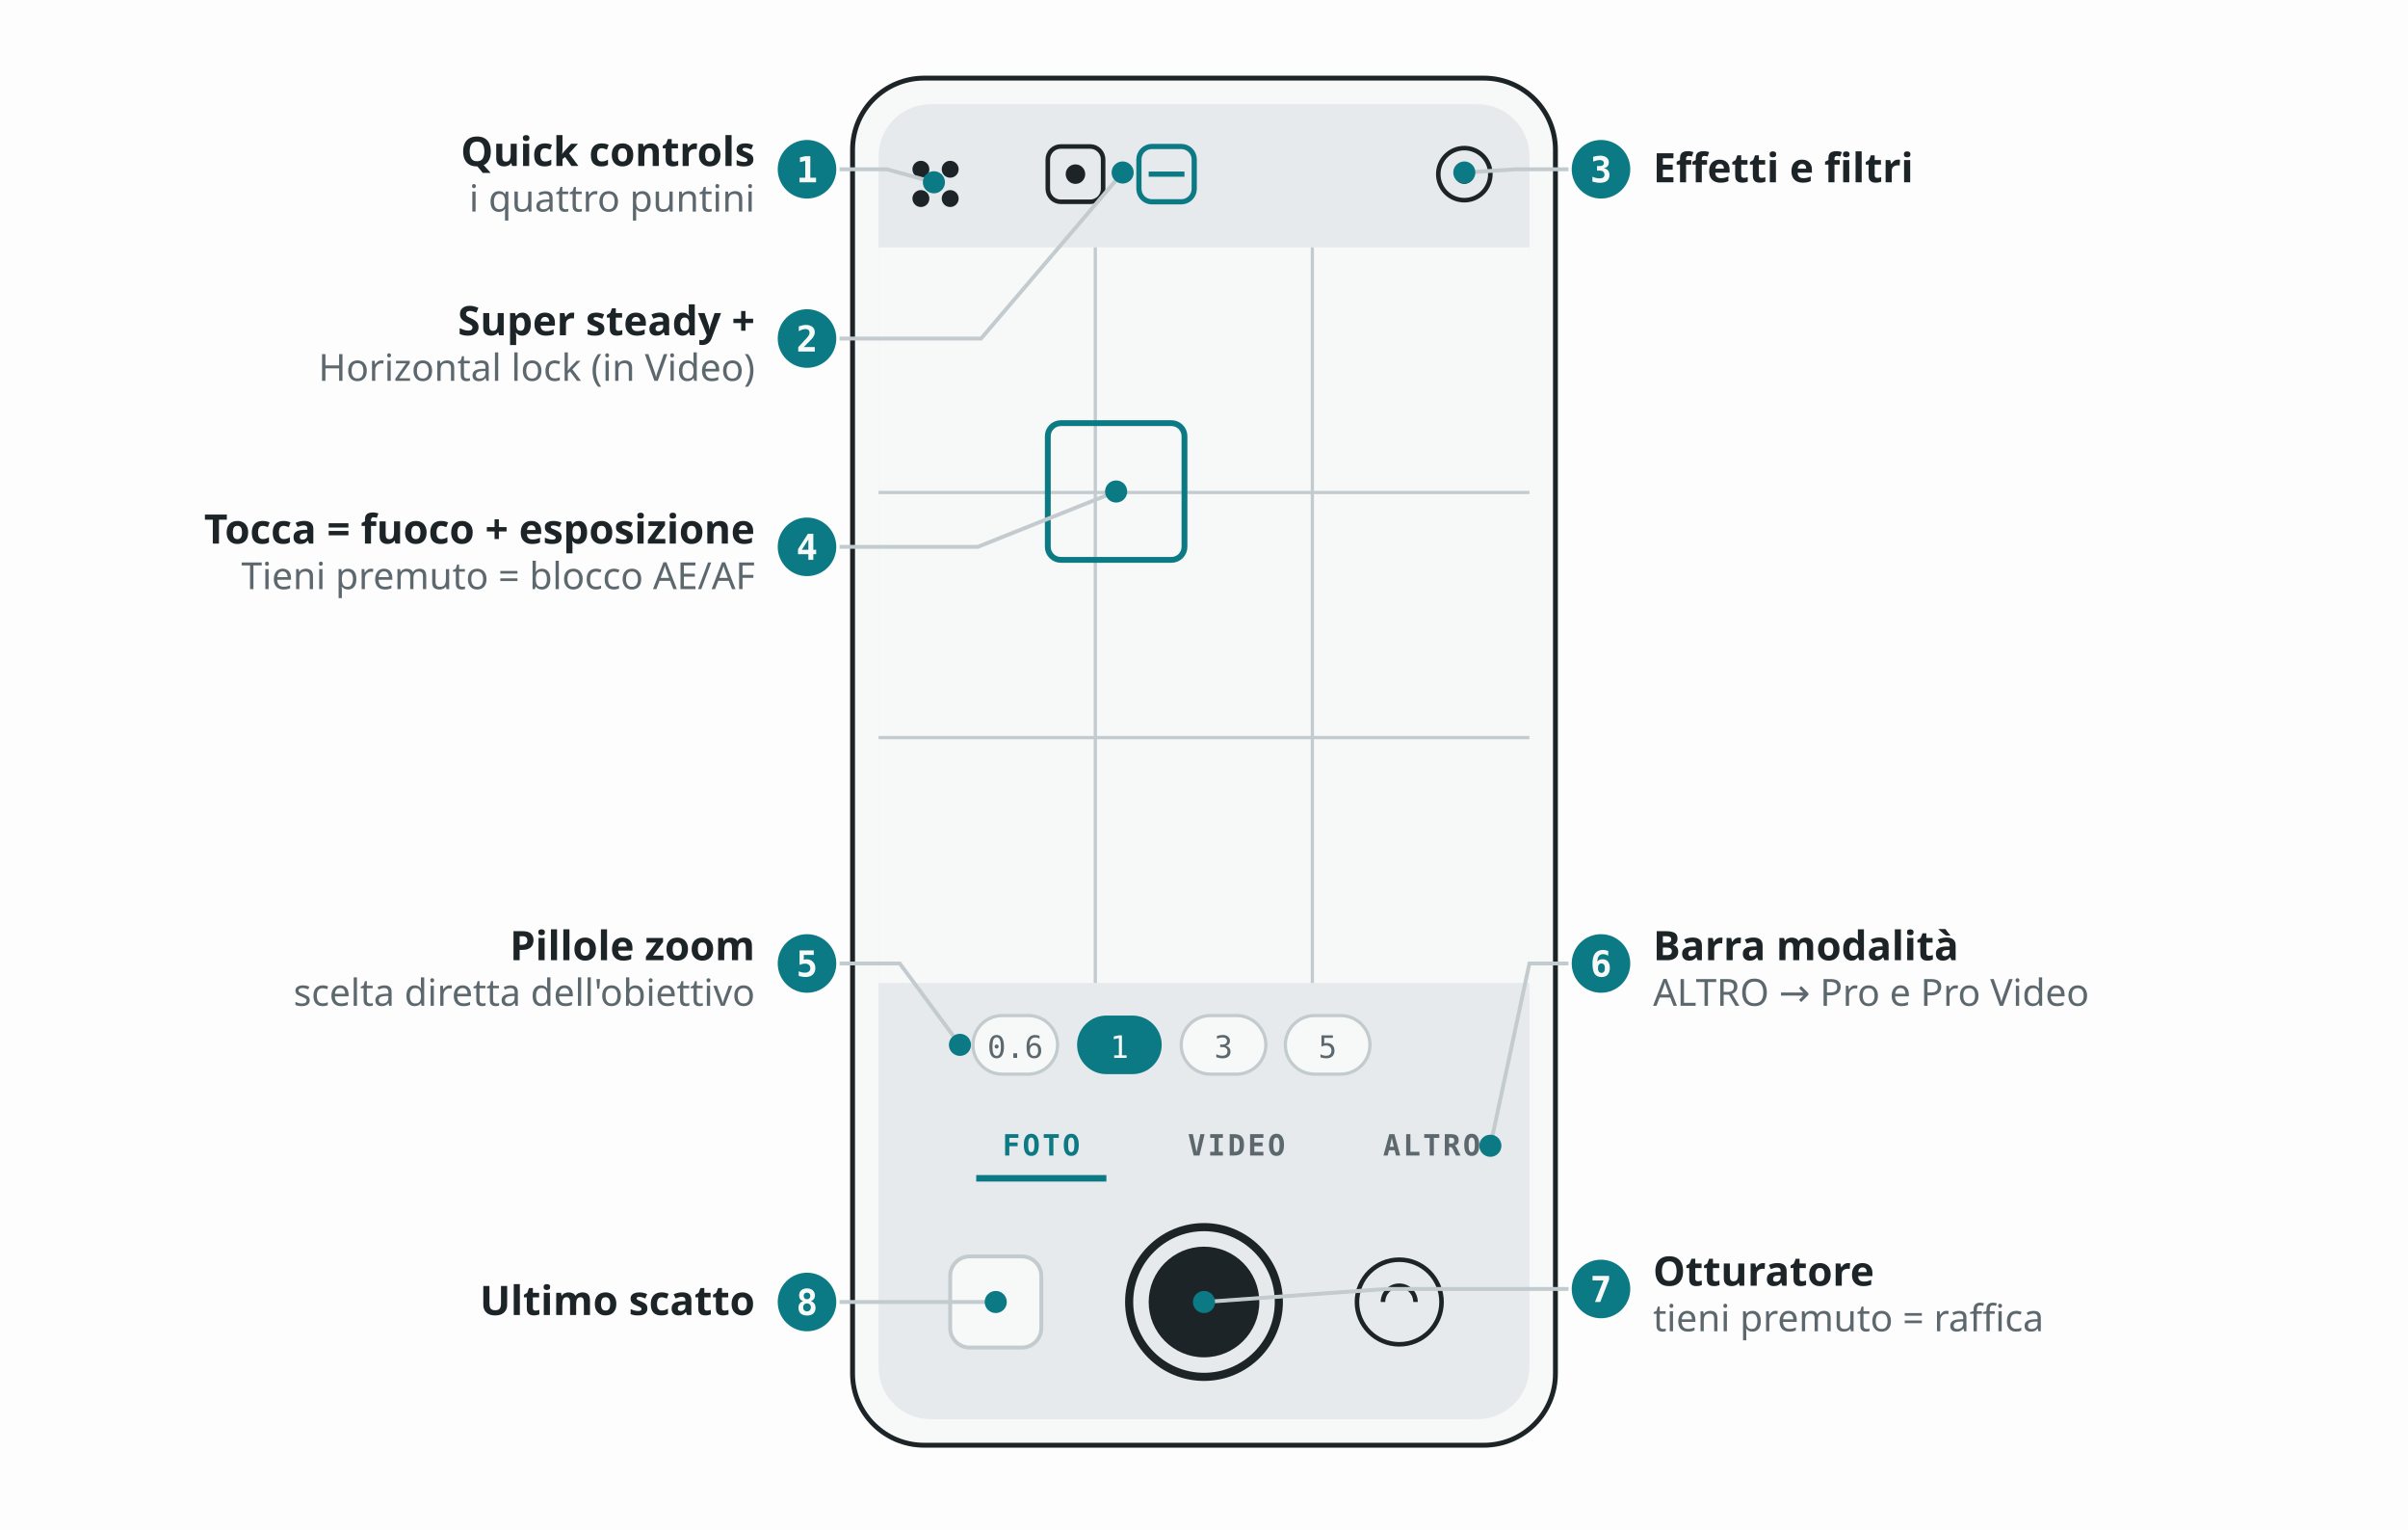
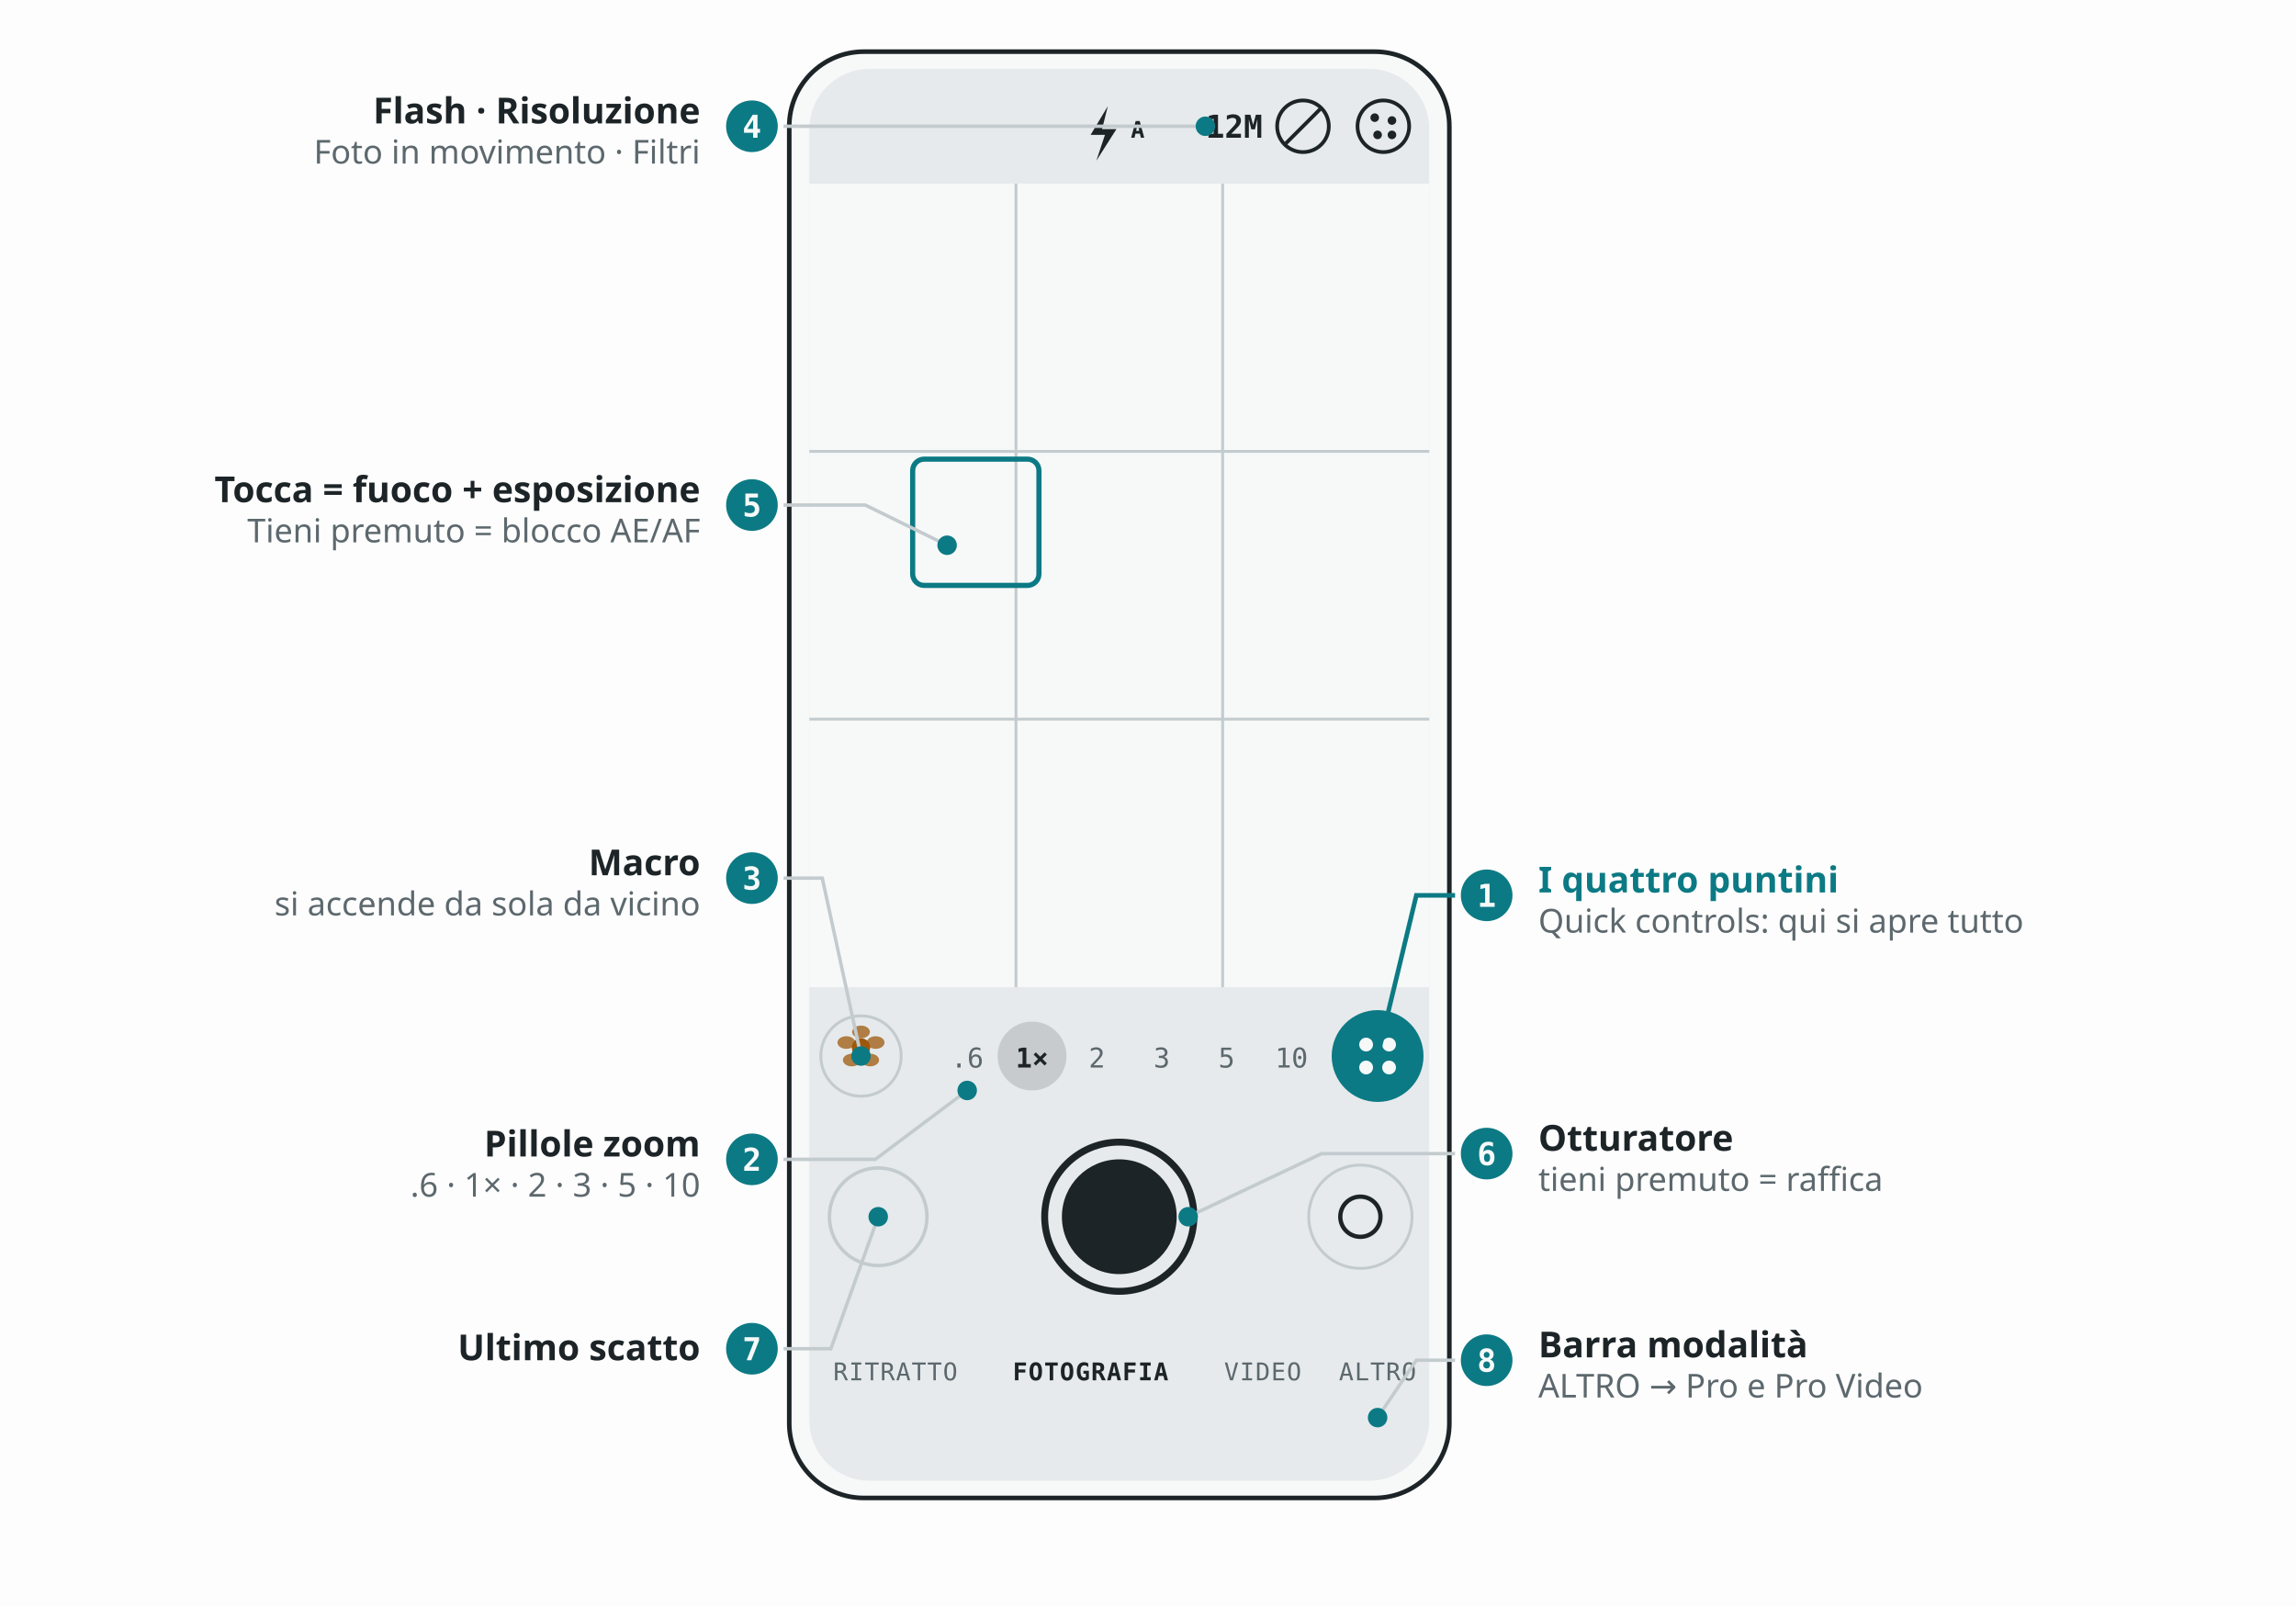
- <svg xmlns="http://www.w3.org/2000/svg" viewBox="0 0 740 470" width="740" height="470" role="img" aria-label="Schema del mirino dell'app Fotocamera con otto comandi numerati: quattro puntini, Super steady, effetti, area di inquadratura, pulsanti zoom, barra modalita, otturatore e miniatura">
-   <rect x="0" y="0" width="740" height="470" fill="#fdfdfd" />
+ <svg xmlns="http://www.w3.org/2000/svg" viewBox="0 0 800 560" width="800" height="560" role="img" aria-label="Schema del mirino dell'app Fotocamera con otto comandi numerati: barra superiore con flash risoluzione foto in movimento e filtri, area di inquadratura, icona macro, pillole zoom da 0,6 a 10, quattro puntini in basso a destra, miniatura, otturatore e barra delle modalita">
+   <rect x="0" y="0" width="800" height="560" fill="#fdfdfd" />
  <defs>
    <marker id="ar" viewBox="0 0 10 10" refX="9" refY="5" markerWidth="6" markerHeight="6" orient="auto-start-reverse">
      <polygon points="0,1 9,5 0,9" fill="#0c7a84" />
    </marker>
    <marker id="ai" viewBox="0 0 10 10" refX="9" refY="5" markerWidth="6" markerHeight="6" orient="auto-start-reverse">
      <polygon points="0,1 9,5 0,9" fill="#1d2427" />
    </marker>
  </defs>
-   <rect x="262" y="24" width="216" height="420" rx="22" fill="#f7f9f9" stroke="#1d2427" stroke-width="1.5" />
-   <rect x="270" y="32" width="200" height="404" rx="16" fill="#e6eaec" />
-   <circle cx="283" cy="52" r="2.6" fill="#1d2427" />
-   <circle cx="283" cy="61" r="2.6" fill="#1d2427" />
-   <circle cx="292" cy="52" r="2.6" fill="#1d2427" />
-   <circle cx="292" cy="61" r="2.6" fill="#1d2427" />
-   <rect x="322" y="45" width="17" height="17" rx="4" fill="none" stroke="#1d2427" stroke-width="1.4" />
-   <circle cx="330.5" cy="53.5" r="3" fill="#1d2427" />
-   <rect x="350" y="45" width="17" height="17" rx="4" fill="none" stroke="#0c7a84" stroke-width="1.6" />
-   <line x1="353" y1="53.5" x2="364" y2="53.5" stroke="#0c7a84" stroke-width="1.6" />
-   <circle cx="450" cy="53.5" r="8" fill="none" stroke="#1d2427" stroke-width="1.4" />
-   <circle cx="450" cy="53.5" r="3" fill="#1d2427" />
-   <rect x="270" y="76" width="200" height="226" fill="#f7f9f9" />
-   <line x1="336.6" y1="76" x2="336.6" y2="302" stroke="#c3cbcf" stroke-width="1" />
-   <line x1="403.3" y1="76" x2="403.3" y2="302" stroke="#c3cbcf" stroke-width="1" />
-   <line x1="270" y1="151.3" x2="470" y2="151.3" stroke="#c3cbcf" stroke-width="1" />
-   <line x1="270" y1="226.6" x2="470" y2="226.6" stroke="#c3cbcf" stroke-width="1" />
-   <rect x="322" y="130" width="42" height="42" rx="4" fill="none" stroke="#0c7a84" stroke-width="1.8" />
-   <rect x="299" y="312" width="26" height="18" rx="9" fill="#f7f9f9" stroke="#c3cbcf" stroke-width="1" />
-   <text x="312" y="325" font-family="ui-monospace, monospace" font-size="9.5" font-weight="500" fill="#5c686d" text-anchor="middle">0.6</text>
-   <rect x="331" y="312" width="26" height="18" rx="9" fill="#0c7a84" stroke="none" stroke-width="1" />
-   <text x="344" y="325" font-family="ui-monospace, monospace" font-size="9.5" font-weight="500" fill="#f7f9f9" text-anchor="middle">1</text>
-   <rect x="363" y="312" width="26" height="18" rx="9" fill="#f7f9f9" stroke="#c3cbcf" stroke-width="1" />
-   <text x="376" y="325" font-family="ui-monospace, monospace" font-size="9.5" font-weight="500" fill="#5c686d" text-anchor="middle">3</text>
-   <rect x="395" y="312" width="26" height="18" rx="9" fill="#f7f9f9" stroke="#c3cbcf" stroke-width="1" />
-   <text x="408" y="325" font-family="ui-monospace, monospace" font-size="9.5" font-weight="500" fill="#5c686d" text-anchor="middle">5</text>
-   <text x="320" y="355" font-family="ui-monospace, monospace" font-size="9" font-weight="600" fill="#0c7a84" text-anchor="middle" letter-spacing="0.08em">FOTO</text>
-   <text x="380" y="355" font-family="ui-monospace, monospace" font-size="9" font-weight="600" fill="#5c686d" text-anchor="middle" letter-spacing="0.08em">VIDEO</text>
-   <text x="440" y="355" font-family="ui-monospace, monospace" font-size="9" font-weight="600" fill="#5c686d" text-anchor="middle" letter-spacing="0.08em">ALTRO</text>
-   <line x1="300" y1="362" x2="340" y2="362" stroke="#0c7a84" stroke-width="2" />
-   <circle cx="370" cy="400" r="23" fill="none" stroke="#1d2427" stroke-width="2.5" />
-   <circle cx="370" cy="400" r="17" fill="#1d2427" />
-   <rect x="292" y="386" width="28" height="28" rx="6" fill="#f7f9f9" stroke="#c3cbcf" stroke-width="1.2" />
-   <circle cx="430" cy="400" r="13" fill="none" stroke="#1d2427" stroke-width="1.4" />
-   <path d="M425 400 a5 5 0 0 1 10 0" fill="none" stroke="#1d2427" stroke-width="1.4" />
-   <polyline points="258,52 272.5,52 287,56" fill="none" stroke="#c3cbcf" stroke-width="1.2" />
-   <circle cx="287" cy="56" r="3.4" fill="#0c7a84" />
-   <circle cx="248" cy="52" r="9" fill="#0c7a84" />
-   <text x="248" y="56" font-family="ui-monospace, monospace" font-size="11" font-weight="600" fill="#f7f9f9" text-anchor="middle">1</text>
-   <text x="232" y="51" font-family="system-ui, sans-serif" font-size="12.5" font-weight="600" fill="#1d2427" text-anchor="end">Quick controls</text>
-   <text x="232" y="65" font-family="system-ui, sans-serif" font-size="11.5" font-weight="400" fill="#5c686d" text-anchor="end">i quattro puntini</text>
-   <polyline points="258,104 301.5,104 345,53" fill="none" stroke="#c3cbcf" stroke-width="1.2" />
-   <circle cx="345" cy="53" r="3.4" fill="#0c7a84" />
-   <circle cx="248" cy="104" r="9" fill="#0c7a84" />
-   <text x="248" y="108" font-family="ui-monospace, monospace" font-size="11" font-weight="600" fill="#f7f9f9" text-anchor="middle">2</text>
-   <text x="232" y="103" font-family="system-ui, sans-serif" font-size="12.5" font-weight="600" fill="#1d2427" text-anchor="end">Super steady +</text>
-   <text x="232" y="117" font-family="system-ui, sans-serif" font-size="11.5" font-weight="400" fill="#5c686d" text-anchor="end">Horizontal lock (in Video)</text>
-   <polyline points="482,52 466.0,52 450,53" fill="none" stroke="#c3cbcf" stroke-width="1.2" />
-   <circle cx="450" cy="53" r="3.4" fill="#0c7a84" />
-   <circle cx="492" cy="52" r="9" fill="#0c7a84" />
-   <text x="492" y="56" font-family="ui-monospace, monospace" font-size="11" font-weight="600" fill="#f7f9f9" text-anchor="middle">3</text>
-   <text x="508" y="56" font-family="system-ui, sans-serif" font-size="12.5" font-weight="600" fill="#1d2427" text-anchor="start">Effetti e filtri</text>
-   <polyline points="258,168 300.5,168 343,151" fill="none" stroke="#c3cbcf" stroke-width="1.2" />
-   <circle cx="343" cy="151" r="3.4" fill="#0c7a84" />
-   <circle cx="248" cy="168" r="9" fill="#0c7a84" />
-   <text x="248" y="172" font-family="ui-monospace, monospace" font-size="11" font-weight="600" fill="#f7f9f9" text-anchor="middle">4</text>
-   <text x="232" y="167" font-family="system-ui, sans-serif" font-size="12.5" font-weight="600" fill="#1d2427" text-anchor="end">Tocca = fuoco + esposizione</text>
-   <text x="232" y="181" font-family="system-ui, sans-serif" font-size="11.5" font-weight="400" fill="#5c686d" text-anchor="end">Tieni premuto = blocco AE/AF</text>
-   <polyline points="258,296 276.5,296 295,321" fill="none" stroke="#c3cbcf" stroke-width="1.2" />
-   <circle cx="295" cy="321" r="3.4" fill="#0c7a84" />
-   <circle cx="248" cy="296" r="9" fill="#0c7a84" />
-   <text x="248" y="300" font-family="ui-monospace, monospace" font-size="11" font-weight="600" fill="#f7f9f9" text-anchor="middle">5</text>
-   <text x="232" y="295" font-family="system-ui, sans-serif" font-size="12.5" font-weight="600" fill="#1d2427" text-anchor="end">Pillole zoom</text>
-   <text x="232" y="309" font-family="system-ui, sans-serif" font-size="11.5" font-weight="400" fill="#5c686d" text-anchor="end">scelta diretta dell'obiettivo</text>
-   <polyline points="482,296 470.0,296 458,352" fill="none" stroke="#c3cbcf" stroke-width="1.2" />
-   <circle cx="458" cy="352" r="3.4" fill="#0c7a84" />
-   <circle cx="492" cy="296" r="9" fill="#0c7a84" />
-   <text x="492" y="300" font-family="ui-monospace, monospace" font-size="11" font-weight="600" fill="#f7f9f9" text-anchor="middle">6</text>
-   <text x="508" y="295" font-family="system-ui, sans-serif" font-size="12.5" font-weight="600" fill="#1d2427" text-anchor="start">Barra modalità</text>
-   <text x="508" y="309" font-family="system-ui, sans-serif" font-size="11.5" font-weight="400" fill="#5c686d" text-anchor="start">ALTRO → Pro e Pro Video</text>
-   <polyline points="482,396 426.0,396 370,400" fill="none" stroke="#c3cbcf" stroke-width="1.2" />
-   <circle cx="370" cy="400" r="3.4" fill="#0c7a84" />
-   <circle cx="492" cy="396" r="9" fill="#0c7a84" />
-   <text x="492" y="400" font-family="ui-monospace, monospace" font-size="11" font-weight="600" fill="#f7f9f9" text-anchor="middle">7</text>
-   <text x="508" y="395" font-family="system-ui, sans-serif" font-size="12.5" font-weight="600" fill="#1d2427" text-anchor="start">Otturatore</text>
-   <text x="508" y="409" font-family="system-ui, sans-serif" font-size="11.5" font-weight="400" fill="#5c686d" text-anchor="start">tieni premuto = raffica</text>
-   <polyline points="258,400 282.0,400 306,400" fill="none" stroke="#c3cbcf" stroke-width="1.2" />
-   <circle cx="306" cy="400" r="3.4" fill="#0c7a84" />
-   <circle cx="248" cy="400" r="9" fill="#0c7a84" />
-   <text x="248" y="404" font-family="ui-monospace, monospace" font-size="11" font-weight="600" fill="#f7f9f9" text-anchor="middle">8</text>
-   <text x="232" y="404" font-family="system-ui, sans-serif" font-size="12.5" font-weight="600" fill="#1d2427" text-anchor="end">Ultimo scatto</text>
+   <rect x="275" y="18" width="230" height="504" rx="26" fill="#f7f9f9" stroke="#1d2427" stroke-width="1.6" />
+   <rect x="282" y="24" width="216" height="492" rx="21" fill="#e6eaec" />
+   <path d="M386 37 l-6 10 h5 l-3 9 l7 -11 h-5 z" fill="#1d2427" />
+   <text x="394" y="48" font-family="ui-monospace, monospace" font-size="8" font-weight="600" fill="#1d2427" text-anchor="start">A</text>
+   <text x="430" y="48" font-family="ui-monospace, monospace" font-size="11" font-weight="600" fill="#1d2427" text-anchor="middle">12M</text>
+   <circle cx="454" cy="44" r="9" fill="none" stroke="#1d2427" stroke-width="1.3" />
+   <line x1="448" y1="50" x2="460" y2="38" stroke="#1d2427" stroke-width="1.3" />
+   <circle cx="482" cy="44" r="9" fill="none" stroke="#1d2427" stroke-width="1.3" />
+   <circle cx="479" cy="41" r="1.5" fill="#1d2427" />
+   <circle cx="485" cy="42" r="1.5" fill="#1d2427" />
+   <circle cx="480" cy="47" r="1.5" fill="#1d2427" />
+   <circle cx="485" cy="47" r="1.5" fill="#1d2427" />
+   <rect x="282" y="64" width="216" height="280" fill="#f7f9f9" />
+   <line x1="354" y1="64" x2="354" y2="344" stroke="#c3cbcf" stroke-width="1" />
+   <line x1="282" y1="157.3" x2="498" y2="157.3" stroke="#c3cbcf" stroke-width="1" />
+   <line x1="426" y1="64" x2="426" y2="344" stroke="#c3cbcf" stroke-width="1" />
+   <line x1="282" y1="250.6" x2="498" y2="250.6" stroke="#c3cbcf" stroke-width="1" />
+   <rect x="318" y="160" width="44" height="44" rx="4" fill="none" stroke="#0c7a84" stroke-width="1.8" />
+   <circle cx="300" cy="368" r="14" fill="#e6eaec" stroke="#c3cbcf" stroke-width="1" />
+   <circle cx="300" cy="365" r="3.2" fill="#9e580c" />
+   <ellipse cx="300.0" cy="359.6" rx="3.1" ry="2.2" fill="#9e580c" opacity=".75" />
+   <ellipse cx="305.1" cy="363.3" rx="3.1" ry="2.2" fill="#9e580c" opacity=".75" />
+   <ellipse cx="303.2" cy="369.4" rx="3.1" ry="2.2" fill="#9e580c" opacity=".75" />
+   <ellipse cx="296.8" cy="369.4" rx="3.1" ry="2.2" fill="#9e580c" opacity=".75" />
+   <ellipse cx="294.9" cy="363.3" rx="3.1" ry="2.2" fill="#9e580c" opacity=".75" />
+   <rect x="326" y="354" width="136" height="28" rx="14" fill="#e6eaec" />
+   <text x="337.0" y="372" font-family="ui-monospace, monospace" font-size="9.5" font-weight="400" fill="#5c686d" text-anchor="middle">.6</text>
+   <circle cx="359.6" cy="368" r="12" fill="#1d2427" opacity=".16" />
+   <text x="359.6" y="372" font-family="ui-monospace, monospace" font-size="9.5" font-weight="600" fill="#1d2427" text-anchor="middle">1×</text>
+   <text x="382.2" y="372" font-family="ui-monospace, monospace" font-size="9.5" font-weight="400" fill="#5c686d" text-anchor="middle">2</text>
+   <text x="404.8" y="372" font-family="ui-monospace, monospace" font-size="9.5" font-weight="400" fill="#5c686d" text-anchor="middle">3</text>
+   <text x="427.4" y="372" font-family="ui-monospace, monospace" font-size="9.5" font-weight="400" fill="#5c686d" text-anchor="middle">5</text>
+   <text x="450.0" y="372" font-family="ui-monospace, monospace" font-size="9.5" font-weight="400" fill="#5c686d" text-anchor="middle">10</text>
+   <circle cx="480" cy="368" r="16" fill="#0c7a84" />
+   <circle cx="476" cy="364" r="2.4" fill="#f7f9f9" />
+   <circle cx="476" cy="372" r="2.4" fill="#f7f9f9" />
+   <circle cx="484" cy="364" r="2.4" fill="#f7f9f9" />
+   <circle cx="484" cy="372" r="2.4" fill="#f7f9f9" />
+   <circle cx="306" cy="424" r="17" fill="#e6eaec" stroke="#c3cbcf" stroke-width="1.2" />
+   <circle cx="390" cy="424" r="26" fill="none" stroke="#1d2427" stroke-width="2.4" />
+   <circle cx="390" cy="424" r="20" fill="#1d2427" />
+   <circle cx="474" cy="424" r="18" fill="#e6eaec" stroke="#c3cbcf" stroke-width="1" />
+   <path d="M467 424 a7 7 0 0 1 14 0" fill="none" stroke="#1d2427" stroke-width="1.5" />
+   <path d="M481 424 a7 7 0 0 1 -14 0" fill="none" stroke="#1d2427" stroke-width="1.5" />
+   <text x="312" y="481" font-family="ui-monospace, monospace" font-size="8.5" font-weight="400" fill="#5c686d" text-anchor="middle" letter-spacing="0.04em">RITRATTO</text>
+   <text x="380" y="481" font-family="ui-monospace, monospace" font-size="8.5" font-weight="700" fill="#1d2427" text-anchor="middle" letter-spacing="0.04em">FOTOGRAFIA</text>
+   <text x="440" y="481" font-family="ui-monospace, monospace" font-size="8.5" font-weight="400" fill="#5c686d" text-anchor="middle" letter-spacing="0.04em">VIDEO</text>
+   <text x="480" y="481" font-family="ui-monospace, monospace" font-size="8.5" font-weight="400" fill="#5c686d" text-anchor="middle" letter-spacing="0.04em">ALTRO</text>
+   <polyline points="507,312 493.5,312 480,368" fill="none" stroke="#0c7a84" stroke-width="1.6" />
+   <circle cx="518" cy="312" r="9" fill="#0c7a84" />
+   <text x="518" y="316" font-family="ui-monospace, monospace" font-size="11" font-weight="600" fill="#f7f9f9" text-anchor="middle">1</text>
+   <text x="536" y="311" font-family="system-ui, sans-serif" font-size="12.5" font-weight="700" fill="#0c7a84" text-anchor="start">I quattro puntini</text>
+   <text x="536" y="325" font-family="system-ui, sans-serif" font-size="11.5" font-weight="400" fill="#5c686d" text-anchor="start">Quick controls: qui si apre tutto</text>
+   <polyline points="273,404 305.0,404 337,380" fill="none" stroke="#c3cbcf" stroke-width="1.2" />
+   <circle cx="337" cy="380" r="3.4" fill="#0c7a84" />
+   <circle cx="262" cy="404" r="9" fill="#0c7a84" />
+   <text x="262" y="408" font-family="ui-monospace, monospace" font-size="11" font-weight="600" fill="#f7f9f9" text-anchor="middle">2</text>
+   <text x="244" y="403" font-family="system-ui, sans-serif" font-size="12.5" font-weight="600" fill="#1d2427" text-anchor="end">Pillole zoom</text>
+   <text x="244" y="417" font-family="system-ui, sans-serif" font-size="11.5" font-weight="400" fill="#5c686d" text-anchor="end">.6 · 1× · 2 · 3 · 5 · 10</text>
+   <polyline points="273,306 286.5,306 300,368" fill="none" stroke="#c3cbcf" stroke-width="1.2" />
+   <circle cx="300" cy="368" r="3.4" fill="#0c7a84" />
+   <circle cx="262" cy="306" r="9" fill="#0c7a84" />
+   <text x="262" y="310" font-family="ui-monospace, monospace" font-size="11" font-weight="600" fill="#f7f9f9" text-anchor="middle">3</text>
+   <text x="244" y="305" font-family="system-ui, sans-serif" font-size="12.5" font-weight="600" fill="#1d2427" text-anchor="end">Macro</text>
+   <text x="244" y="319" font-family="system-ui, sans-serif" font-size="11.5" font-weight="400" fill="#5c686d" text-anchor="end">si accende da sola da vicino</text>
+   <polyline points="273,44 346.5,44 420,44" fill="none" stroke="#c3cbcf" stroke-width="1.2" />
+   <circle cx="420" cy="44" r="3.4" fill="#0c7a84" />
+   <circle cx="262" cy="44" r="9" fill="#0c7a84" />
+   <text x="262" y="48" font-family="ui-monospace, monospace" font-size="11" font-weight="600" fill="#f7f9f9" text-anchor="middle">4</text>
+   <text x="244" y="43" font-family="system-ui, sans-serif" font-size="12.5" font-weight="600" fill="#1d2427" text-anchor="end">Flash · Risoluzione</text>
+   <text x="244" y="57" font-family="system-ui, sans-serif" font-size="11.5" font-weight="400" fill="#5c686d" text-anchor="end">Foto in movimento · Filtri</text>
+   <polyline points="273,176 301.5,176 330,190" fill="none" stroke="#c3cbcf" stroke-width="1.2" />
+   <circle cx="330" cy="190" r="3.4" fill="#0c7a84" />
+   <circle cx="262" cy="176" r="9" fill="#0c7a84" />
+   <text x="262" y="180" font-family="ui-monospace, monospace" font-size="11" font-weight="600" fill="#f7f9f9" text-anchor="middle">5</text>
+   <text x="244" y="175" font-family="system-ui, sans-serif" font-size="12.5" font-weight="600" fill="#1d2427" text-anchor="end">Tocca = fuoco + esposizione</text>
+   <text x="244" y="189" font-family="system-ui, sans-serif" font-size="11.5" font-weight="400" fill="#5c686d" text-anchor="end">Tieni premuto = blocco AE/AF</text>
+   <polyline points="507,402 460.5,402 414,424" fill="none" stroke="#c3cbcf" stroke-width="1.2" />
+   <circle cx="414" cy="424" r="3.4" fill="#0c7a84" />
+   <circle cx="518" cy="402" r="9" fill="#0c7a84" />
+   <text x="518" y="406" font-family="ui-monospace, monospace" font-size="11" font-weight="600" fill="#f7f9f9" text-anchor="middle">6</text>
+   <text x="536" y="401" font-family="system-ui, sans-serif" font-size="12.5" font-weight="600" fill="#1d2427" text-anchor="start">Otturatore</text>
+   <text x="536" y="415" font-family="system-ui, sans-serif" font-size="11.5" font-weight="400" fill="#5c686d" text-anchor="start">tieni premuto = raffica</text>
+   <polyline points="273,470 289.5,470 306,424" fill="none" stroke="#c3cbcf" stroke-width="1.2" />
+   <circle cx="306" cy="424" r="3.4" fill="#0c7a84" />
+   <circle cx="262" cy="470" r="9" fill="#0c7a84" />
+   <text x="262" y="474" font-family="ui-monospace, monospace" font-size="11" font-weight="600" fill="#f7f9f9" text-anchor="middle">7</text>
+   <text x="244" y="474" font-family="system-ui, sans-serif" font-size="12.5" font-weight="600" fill="#1d2427" text-anchor="end">Ultimo scatto</text>
+   <polyline points="507,474 493.5,474 480,494" fill="none" stroke="#c3cbcf" stroke-width="1.2" />
+   <circle cx="480" cy="494" r="3.4" fill="#0c7a84" />
+   <circle cx="518" cy="474" r="9" fill="#0c7a84" />
+   <text x="518" y="478" font-family="ui-monospace, monospace" font-size="11" font-weight="600" fill="#f7f9f9" text-anchor="middle">8</text>
+   <text x="536" y="473" font-family="system-ui, sans-serif" font-size="12.5" font-weight="600" fill="#1d2427" text-anchor="start">Barra modalità</text>
+   <text x="536" y="487" font-family="system-ui, sans-serif" font-size="11.5" font-weight="400" fill="#5c686d" text-anchor="start">ALTRO → Pro e Pro Video</text>
+   <rect x="18" y="520" width="764" height="0" fill="none" />
</svg>
